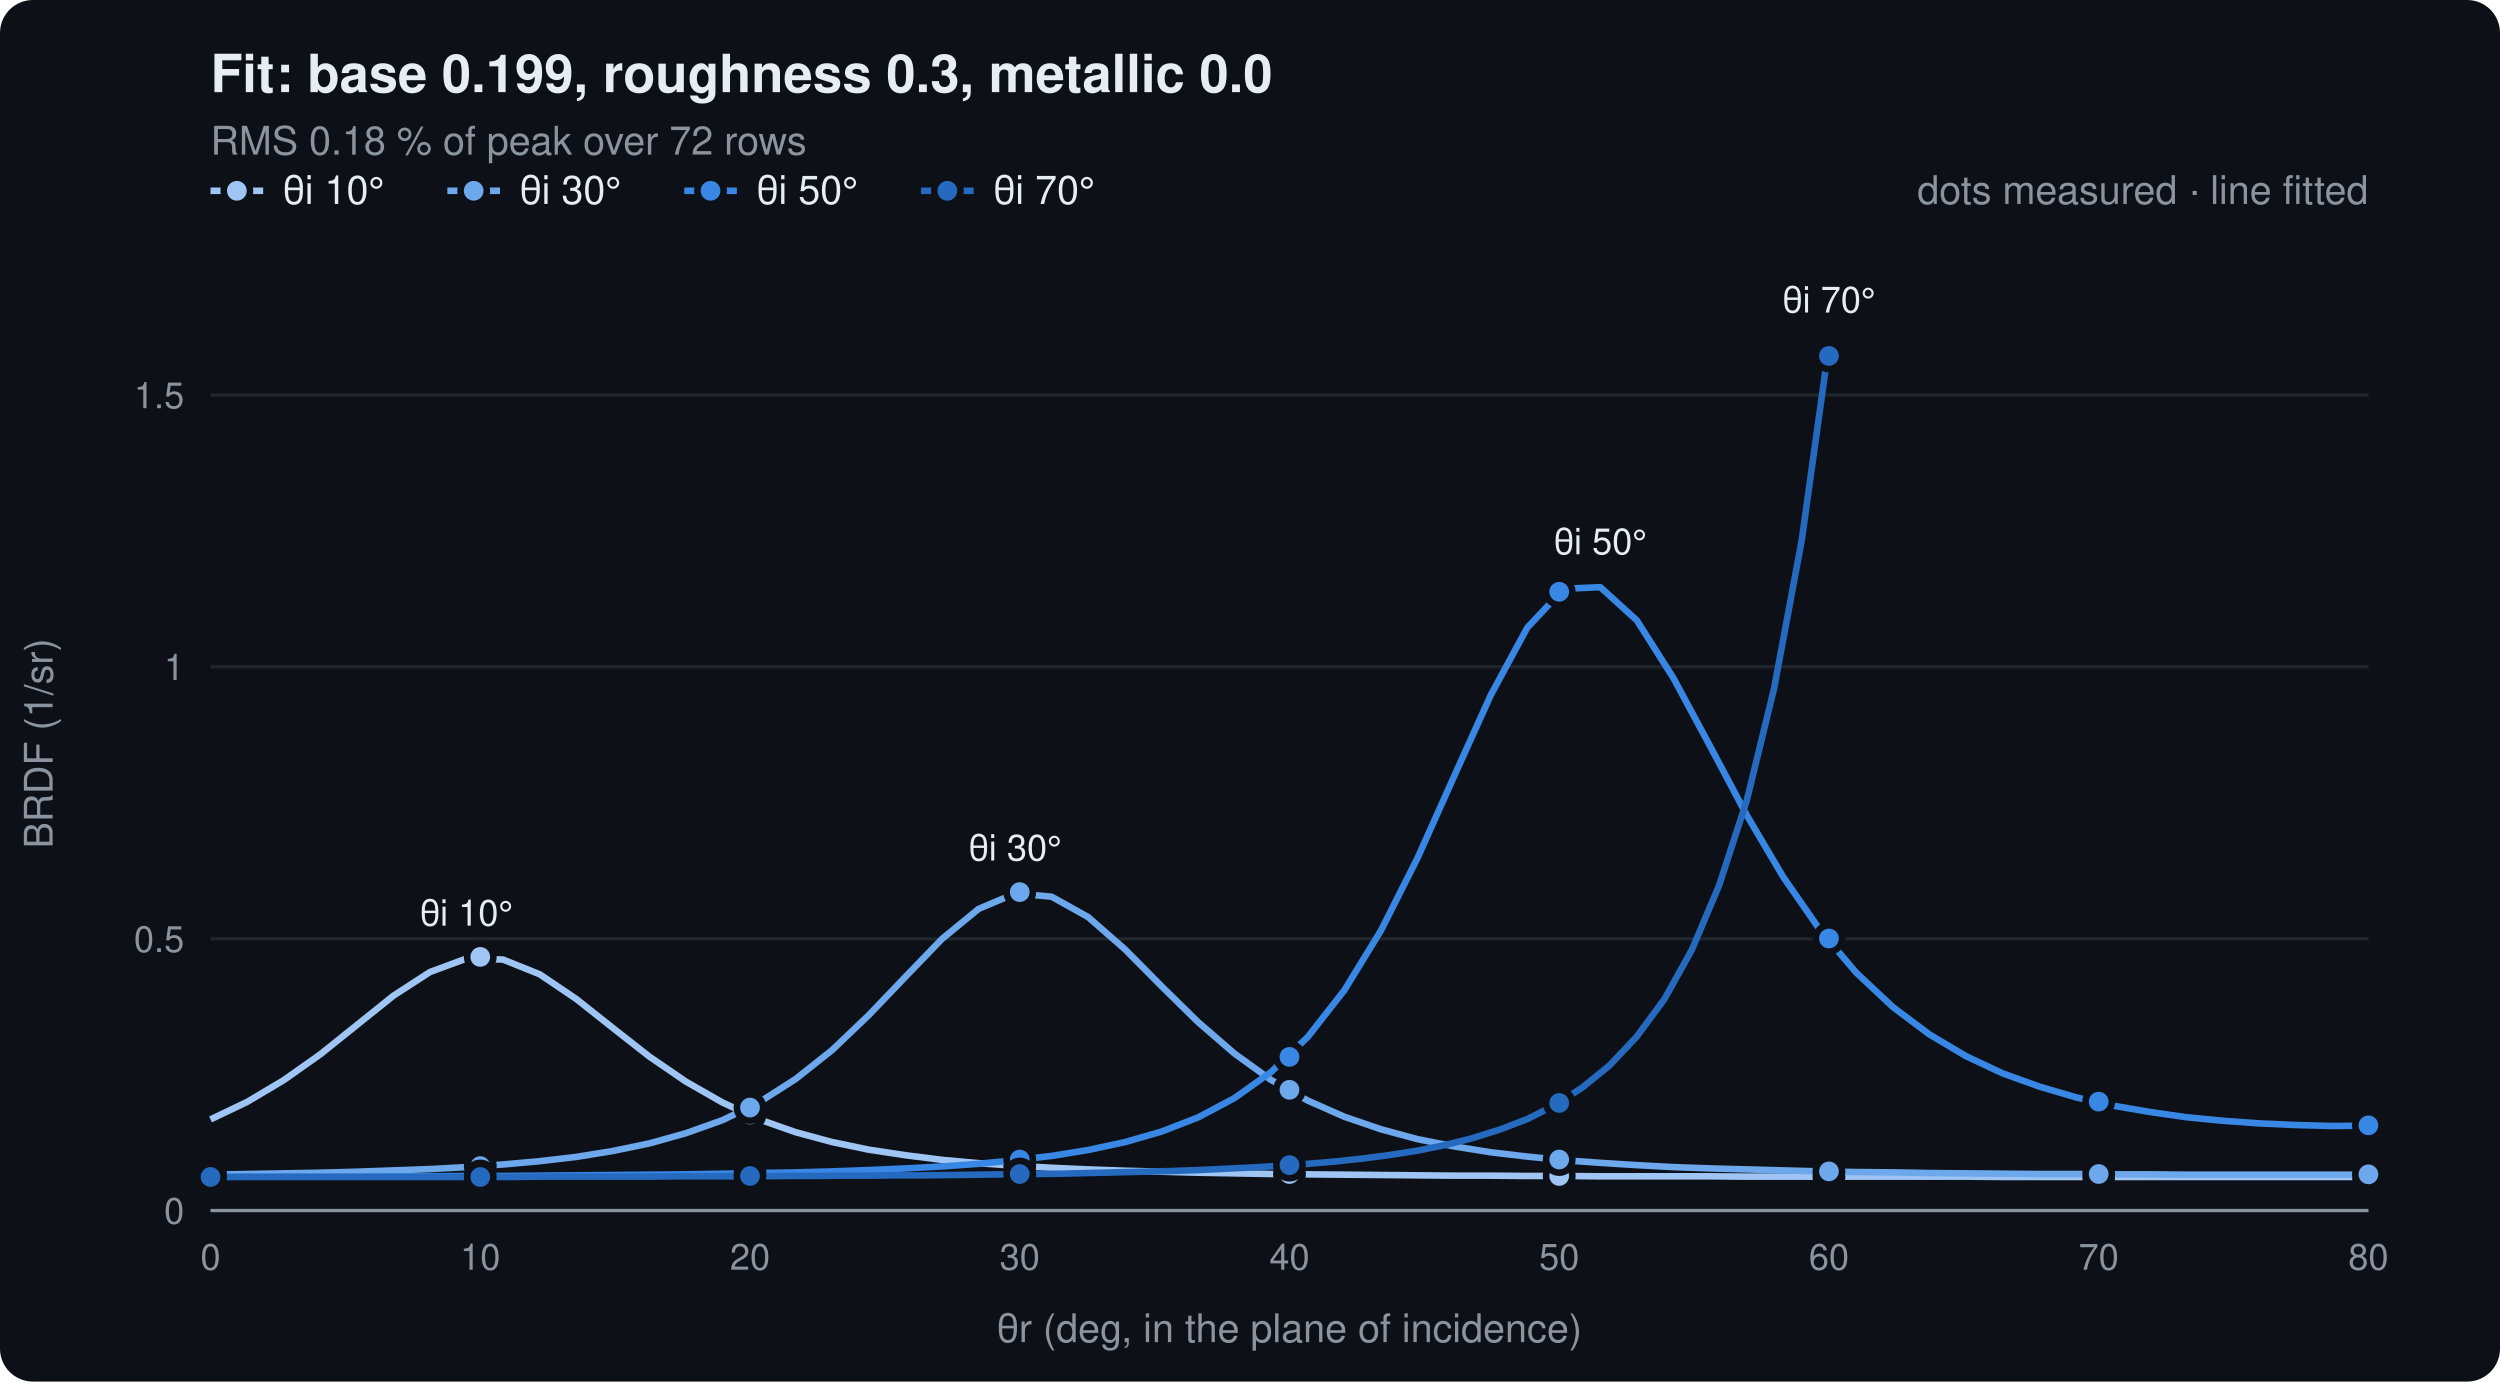
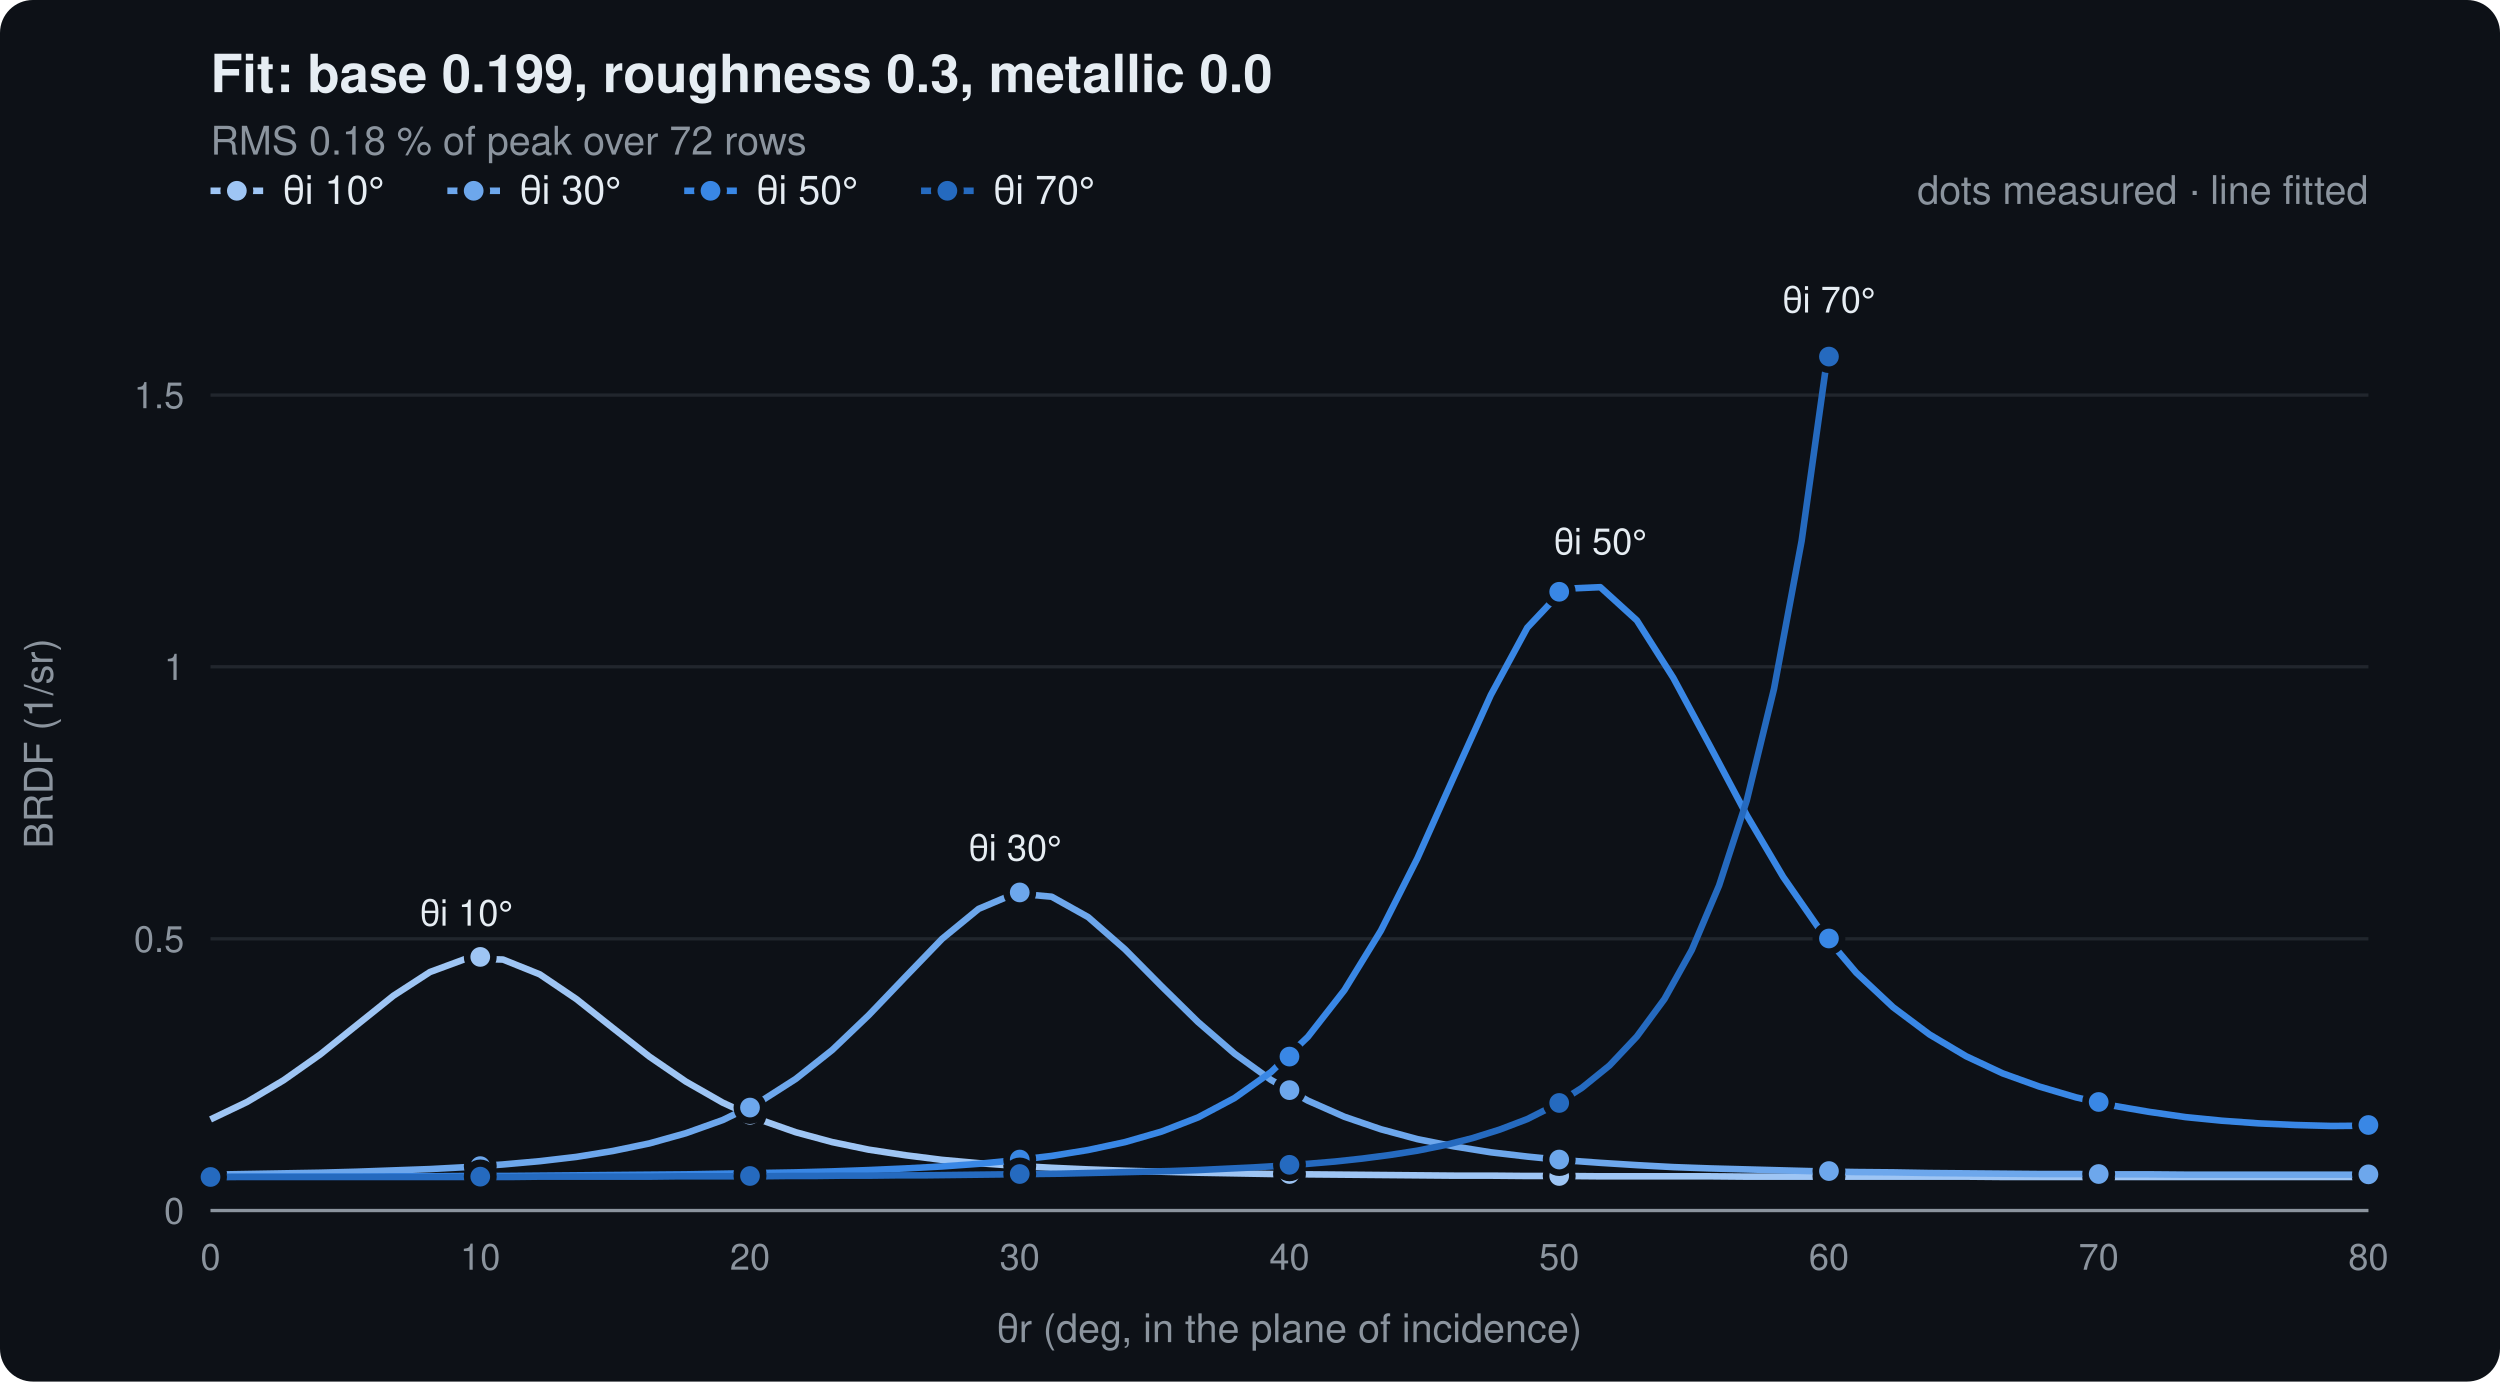
<svg xmlns="http://www.w3.org/2000/svg" viewBox="0 0 760 420" font-family="Segoe UI,Helvetica,Arial,sans-serif">
  <rect width="760" height="420" rx="10" fill="#0d1117" />
  <text x="64" y="28" fill="#e6edf3" font-size="16" font-weight="600">Fit: base 0.199, roughness 0.3, metallic 0.0</text>
  <text x="64" y="47" fill="#8b949e" font-size="12">RMS 0.18 % of peak over 72 rows</text>
  <line x1="64" x2="720" y1="368.0" y2="368.0" stroke="#21262d" stroke-width="1" />
  <text x="56" y="372.0" fill="#8b949e" font-size="11" text-anchor="end">0</text>
  <line x1="64" x2="720" y1="285.4" y2="285.4" stroke="#21262d" stroke-width="1" />
  <text x="56" y="289.4" fill="#8b949e" font-size="11" text-anchor="end">0.5</text>
  <line x1="64" x2="720" y1="202.7" y2="202.7" stroke="#21262d" stroke-width="1" />
  <text x="56" y="206.7" fill="#8b949e" font-size="11" text-anchor="end">1</text>
  <line x1="64" x2="720" y1="120.1" y2="120.1" stroke="#21262d" stroke-width="1" />
  <text x="56" y="124.1" fill="#8b949e" font-size="11" text-anchor="end">1.5</text>
  <text x="64.0" y="386" fill="#8b949e" font-size="11" text-anchor="middle">0</text>
  <text x="146.0" y="386" fill="#8b949e" font-size="11" text-anchor="middle">10</text>
  <text x="228.0" y="386" fill="#8b949e" font-size="11" text-anchor="middle">20</text>
  <text x="310.0" y="386" fill="#8b949e" font-size="11" text-anchor="middle">30</text>
  <text x="392.0" y="386" fill="#8b949e" font-size="11" text-anchor="middle">40</text>
  <text x="474.0" y="386" fill="#8b949e" font-size="11" text-anchor="middle">50</text>
  <text x="556.0" y="386" fill="#8b949e" font-size="11" text-anchor="middle">60</text>
  <text x="638.0" y="386" fill="#8b949e" font-size="11" text-anchor="middle">70</text>
  <text x="720.0" y="386" fill="#8b949e" font-size="11" text-anchor="middle">80</text>
  <text x="392.0" y="408" fill="#8b949e" font-size="12" text-anchor="middle">θr (deg, in the plane of incidence)</text>
  <text x="16" y="226.0" fill="#8b949e" font-size="12" text-anchor="middle" transform="rotate(-90 16 226.0)">BRDF (1/sr)</text>
  <line x1="64" x2="80" y1="58" y2="58" stroke="#9ec5f4" stroke-width="2" />
  <circle cx="72" cy="58" r="4" fill="#9ec5f4" stroke="#0d1117" stroke-width="2" />
  <text x="86" y="62" fill="#e6edf3" font-size="12">θi 10°</text>
  <line x1="136" x2="152" y1="58" y2="58" stroke="#6da7ec" stroke-width="2" />
  <circle cx="144" cy="58" r="4" fill="#6da7ec" stroke="#0d1117" stroke-width="2" />
  <text x="158" y="62" fill="#e6edf3" font-size="12">θi 30°</text>
  <line x1="208" x2="224" y1="58" y2="58" stroke="#3987e5" stroke-width="2" />
  <circle cx="216" cy="58" r="4" fill="#3987e5" stroke="#0d1117" stroke-width="2" />
  <text x="230" y="62" fill="#e6edf3" font-size="12">θi 50°</text>
  <line x1="280" x2="296" y1="58" y2="58" stroke="#256abf" stroke-width="2" />
  <circle cx="288" cy="58" r="4" fill="#256abf" stroke="#0d1117" stroke-width="2" />
  <text x="302" y="62" fill="#e6edf3" font-size="12">θi 70°</text>
  <text x="720" y="62" fill="#8b949e" font-size="12" text-anchor="end">dots measured · line fitted</text>
  <path d="M64.0,340.3 L75.1,335.0 L86.2,328.4 L97.4,320.5 L108.5,311.6 L119.6,302.7 L130.7,295.5 L141.8,291.4 L152.9,291.7 L164.1,296.2 L175.2,303.7 L186.3,312.5 L197.4,321.2 L208.5,328.8 L219.7,335.2 L230.8,340.3 L241.9,344.2 L253.0,347.2 L264.1,349.5 L275.3,351.2 L286.4,352.6 L297.5,353.6 L308.6,354.4 L319.7,355.0 L330.8,355.5 L342.0,355.9 L353.1,356.2 L364.2,356.5 L375.3,356.7 L386.4,356.9 L397.6,357.0 L408.7,357.1 L419.8,357.2 L430.9,357.3 L442.0,357.4 L453.2,357.4 L464.3,357.5 L475.4,357.5 L486.5,357.6 L497.6,357.6 L508.7,357.6 L519.9,357.6 L531.0,357.7 L542.1,357.7 L553.2,357.7 L564.3,357.7 L575.5,357.7 L586.6,357.7 L597.7,357.7 L608.8,357.8 L619.9,357.8 L631.1,357.8 L642.2,357.8 L653.3,357.8 L664.4,357.8 L675.5,357.8 L686.6,357.8 L697.8,357.8 L708.9,357.8 L720.0,357.8" fill="none" stroke="#9ec5f4" stroke-width="2" stroke-linejoin="round" />
  <circle cx="146.0" cy="290.9" r="4" fill="#9ec5f4" stroke="#0d1117" stroke-width="2" />
-   <circle cx="228.0" cy="338.8" r="4" fill="#9ec5f4" stroke="#0d1117" stroke-width="2" />
+   <circle cx="228.0" cy="338.9" r="4" fill="#9ec5f4" stroke="#0d1117" stroke-width="2" />
  <circle cx="310.0" cy="354.4" r="4" fill="#9ec5f4" stroke="#0d1117" stroke-width="2" />
  <circle cx="392.0" cy="356.9" r="4" fill="#9ec5f4" stroke="#0d1117" stroke-width="2" />
  <circle cx="474.0" cy="357.5" r="4" fill="#9ec5f4" stroke="#0d1117" stroke-width="2" />
-   <circle cx="556.0" cy="357.7" r="4" fill="#9ec5f4" stroke="#0d1117" stroke-width="2" />
+   <circle cx="556.0" cy="357.6" r="4" fill="#9ec5f4" stroke="#0d1117" stroke-width="2" />
  <circle cx="638.0" cy="357.7" r="4" fill="#9ec5f4" stroke="#0d1117" stroke-width="2" />
  <circle cx="720.0" cy="357.7" r="4" fill="#9ec5f4" stroke="#0d1117" stroke-width="2" />
  <text x="141.8" y="281.4" fill="#e6edf3" font-size="11" text-anchor="middle">θi 10°</text>
  <path d="M64.0,357.1 L75.1,356.9 L86.2,356.7 L97.4,356.5 L108.5,356.2 L119.6,355.8 L130.7,355.4 L141.8,354.8 L152.9,354.0 L164.1,353.0 L175.2,351.7 L186.3,349.9 L197.4,347.6 L208.5,344.5 L219.7,340.5 L230.8,335.1 L241.9,328.0 L253.0,319.2 L264.1,308.6 L275.3,296.9 L286.4,285.4 L297.5,276.3 L308.6,271.6 L319.7,272.6 L330.8,278.8 L342.0,288.6 L353.1,299.8 L364.2,310.7 L375.3,320.3 L386.4,328.3 L397.6,334.6 L408.7,339.5 L419.8,343.3 L430.9,346.3 L442.0,348.5 L453.2,350.3 L464.3,351.6 L475.4,352.7 L486.5,353.5 L497.6,354.2 L508.7,354.8 L519.9,355.2 L531.0,355.5 L542.1,355.8 L553.2,356.1 L564.3,356.3 L575.5,356.4 L586.6,356.6 L597.7,356.7 L608.8,356.8 L619.9,356.9 L631.1,356.9 L642.2,357.0 L653.3,357.0 L664.4,357.1 L675.5,357.1 L686.6,357.1 L697.8,357.1 L708.9,357.1 L720.0,357.1" fill="none" stroke="#6da7ec" stroke-width="2" stroke-linejoin="round" />
  <circle cx="64.0" cy="357.0" r="4" fill="#6da7ec" stroke="#0d1117" stroke-width="2" />
  <circle cx="146.0" cy="354.5" r="4" fill="#6da7ec" stroke="#0d1117" stroke-width="2" />
  <circle cx="228.0" cy="336.7" r="4" fill="#6da7ec" stroke="#0d1117" stroke-width="2" />
-   <circle cx="310.0" cy="271.2" r="4" fill="#6da7ec" stroke="#0d1117" stroke-width="2" />
-   <circle cx="392.0" cy="331.3" r="4" fill="#6da7ec" stroke="#0d1117" stroke-width="2" />
+   <circle cx="310.0" cy="271.3" r="4" fill="#6da7ec" stroke="#0d1117" stroke-width="2" />
+   <circle cx="392.0" cy="331.4" r="4" fill="#6da7ec" stroke="#0d1117" stroke-width="2" />
  <circle cx="474.0" cy="352.5" r="4" fill="#6da7ec" stroke="#0d1117" stroke-width="2" />
-   <circle cx="556.0" cy="356.1" r="4" fill="#6da7ec" stroke="#0d1117" stroke-width="2" />
+   <circle cx="556.0" cy="356.0" r="4" fill="#6da7ec" stroke="#0d1117" stroke-width="2" />
  <circle cx="638.0" cy="356.9" r="4" fill="#6da7ec" stroke="#0d1117" stroke-width="2" />
  <circle cx="720.0" cy="357.0" r="4" fill="#6da7ec" stroke="#0d1117" stroke-width="2" />
  <text x="308.6" y="261.6" fill="#e6edf3" font-size="11" text-anchor="middle">θi 30°</text>
  <path d="M64.0,357.8 L75.1,357.7 L86.2,357.7 L97.4,357.7 L108.5,357.7 L119.6,357.6 L130.7,357.6 L141.8,357.5 L152.9,357.5 L164.1,357.4 L175.2,357.3 L186.3,357.2 L197.4,357.1 L208.5,357.0 L219.7,356.8 L230.8,356.6 L241.9,356.4 L253.0,356.1 L264.1,355.7 L275.3,355.2 L286.4,354.6 L297.5,353.8 L308.6,352.7 L319.7,351.4 L330.8,349.6 L342.0,347.2 L353.1,344.0 L364.2,339.7 L375.3,333.8 L386.4,325.9 L397.6,315.2 L408.7,301.0 L419.8,282.9 L430.9,260.9 L442.0,236.1 L453.2,211.3 L464.3,190.8 L475.4,179.0 L486.5,178.5 L497.6,188.6 L508.7,206.1 L519.9,226.9 L531.0,247.8 L542.1,266.6 L553.2,282.6 L564.3,295.7 L575.5,306.2 L586.6,314.5 L597.7,321.1 L608.8,326.3 L619.9,330.3 L631.1,333.6 L642.2,336.1 L653.3,338.0 L664.4,339.6 L675.5,340.7 L686.6,341.5 L697.8,342.0 L708.9,342.3 L720.0,342.2" fill="none" stroke="#3987e5" stroke-width="2" stroke-linejoin="round" />
  <circle cx="64.0" cy="357.7" r="4" fill="#3987e5" stroke="#0d1117" stroke-width="2" />
  <circle cx="146.0" cy="357.5" r="4" fill="#3987e5" stroke="#0d1117" stroke-width="2" />
-   <circle cx="228.0" cy="356.6" r="4" fill="#3987e5" stroke="#0d1117" stroke-width="2" />
+   <circle cx="228.0" cy="356.7" r="4" fill="#3987e5" stroke="#0d1117" stroke-width="2" />
  <circle cx="310.0" cy="352.5" r="4" fill="#3987e5" stroke="#0d1117" stroke-width="2" />
-   <circle cx="392.0" cy="321.3" r="4" fill="#3987e5" stroke="#0d1117" stroke-width="2" />
+   <circle cx="392.0" cy="321.2" r="4" fill="#3987e5" stroke="#0d1117" stroke-width="2" />
  <circle cx="474.0" cy="179.9" r="4" fill="#3987e5" stroke="#0d1117" stroke-width="2" />
  <circle cx="556.0" cy="285.3" r="4" fill="#3987e5" stroke="#0d1117" stroke-width="2" />
-   <circle cx="638.0" cy="334.9" r="4" fill="#3987e5" stroke="#0d1117" stroke-width="2" />
-   <circle cx="720.0" cy="342.1" r="4" fill="#3987e5" stroke="#0d1117" stroke-width="2" />
+   <circle cx="638.0" cy="335.0" r="4" fill="#3987e5" stroke="#0d1117" stroke-width="2" />
+   <circle cx="720.0" cy="342.0" r="4" fill="#3987e5" stroke="#0d1117" stroke-width="2" />
  <text x="486.5" y="168.5" fill="#e6edf3" font-size="11" text-anchor="middle">θi 50°</text>
  <path d="M64.0,357.8 L72.3,357.8 L80.7,357.8 L89.0,357.8 L97.4,357.8 L105.7,357.8 L114.0,357.8 L122.4,357.8 L130.7,357.8 L139.1,357.8 L147.4,357.8 L155.7,357.8 L164.1,357.7 L172.4,357.7 L180.7,357.7 L189.1,357.7 L197.4,357.7 L205.8,357.6 L214.1,357.6 L222.4,357.6 L230.8,357.6 L239.1,357.5 L247.5,357.5 L255.8,357.4 L264.1,357.4 L272.5,357.3 L280.8,357.3 L289.2,357.2 L297.5,357.1 L305.8,357.0 L314.2,356.9 L322.5,356.8 L330.8,356.6 L339.2,356.4 L347.5,356.2 L355.9,356.0 L364.2,355.7 L372.5,355.3 L380.9,354.9 L389.2,354.4 L397.6,353.8 L405.9,353.1 L414.2,352.2 L422.6,351.1 L430.9,349.8 L439.3,348.1 L447.6,346.0 L455.9,343.4 L464.3,340.2 L472.6,336.0 L480.9,330.7 L489.3,323.9 L497.6,315.1 L506.0,303.7 L514.3,288.8 L522.6,269.2 L531.0,243.4 L539.3,209.4 L547.7,164.4 L556.0,105.0" fill="none" stroke="#256abf" stroke-width="2" stroke-linejoin="round" />
  <circle cx="64.0" cy="357.8" r="4" fill="#256abf" stroke="#0d1117" stroke-width="2" />
-   <circle cx="146.0" cy="357.8" r="4" fill="#256abf" stroke="#0d1117" stroke-width="2" />
+   <circle cx="146.0" cy="357.7" r="4" fill="#256abf" stroke="#0d1117" stroke-width="2" />
  <circle cx="228.0" cy="357.5" r="4" fill="#256abf" stroke="#0d1117" stroke-width="2" />
  <circle cx="310.0" cy="356.9" r="4" fill="#256abf" stroke="#0d1117" stroke-width="2" />
-   <circle cx="392.0" cy="354.2" r="4" fill="#256abf" stroke="#0d1117" stroke-width="2" />
+   <circle cx="392.0" cy="354.1" r="4" fill="#256abf" stroke="#0d1117" stroke-width="2" />
  <circle cx="474.0" cy="335.3" r="4" fill="#256abf" stroke="#0d1117" stroke-width="2" />
-   <circle cx="556.0" cy="108.2" r="4" fill="#256abf" stroke="#0d1117" stroke-width="2" />
+   <circle cx="556.0" cy="108.4" r="4" fill="#256abf" stroke="#0d1117" stroke-width="2" />
  <text x="556.0" y="95.0" fill="#e6edf3" font-size="11" text-anchor="middle">θi 70°</text>
  <line x1="64" x2="720" y1="368.0" y2="368.0" stroke="#8b949e" stroke-width="1" />
</svg>
